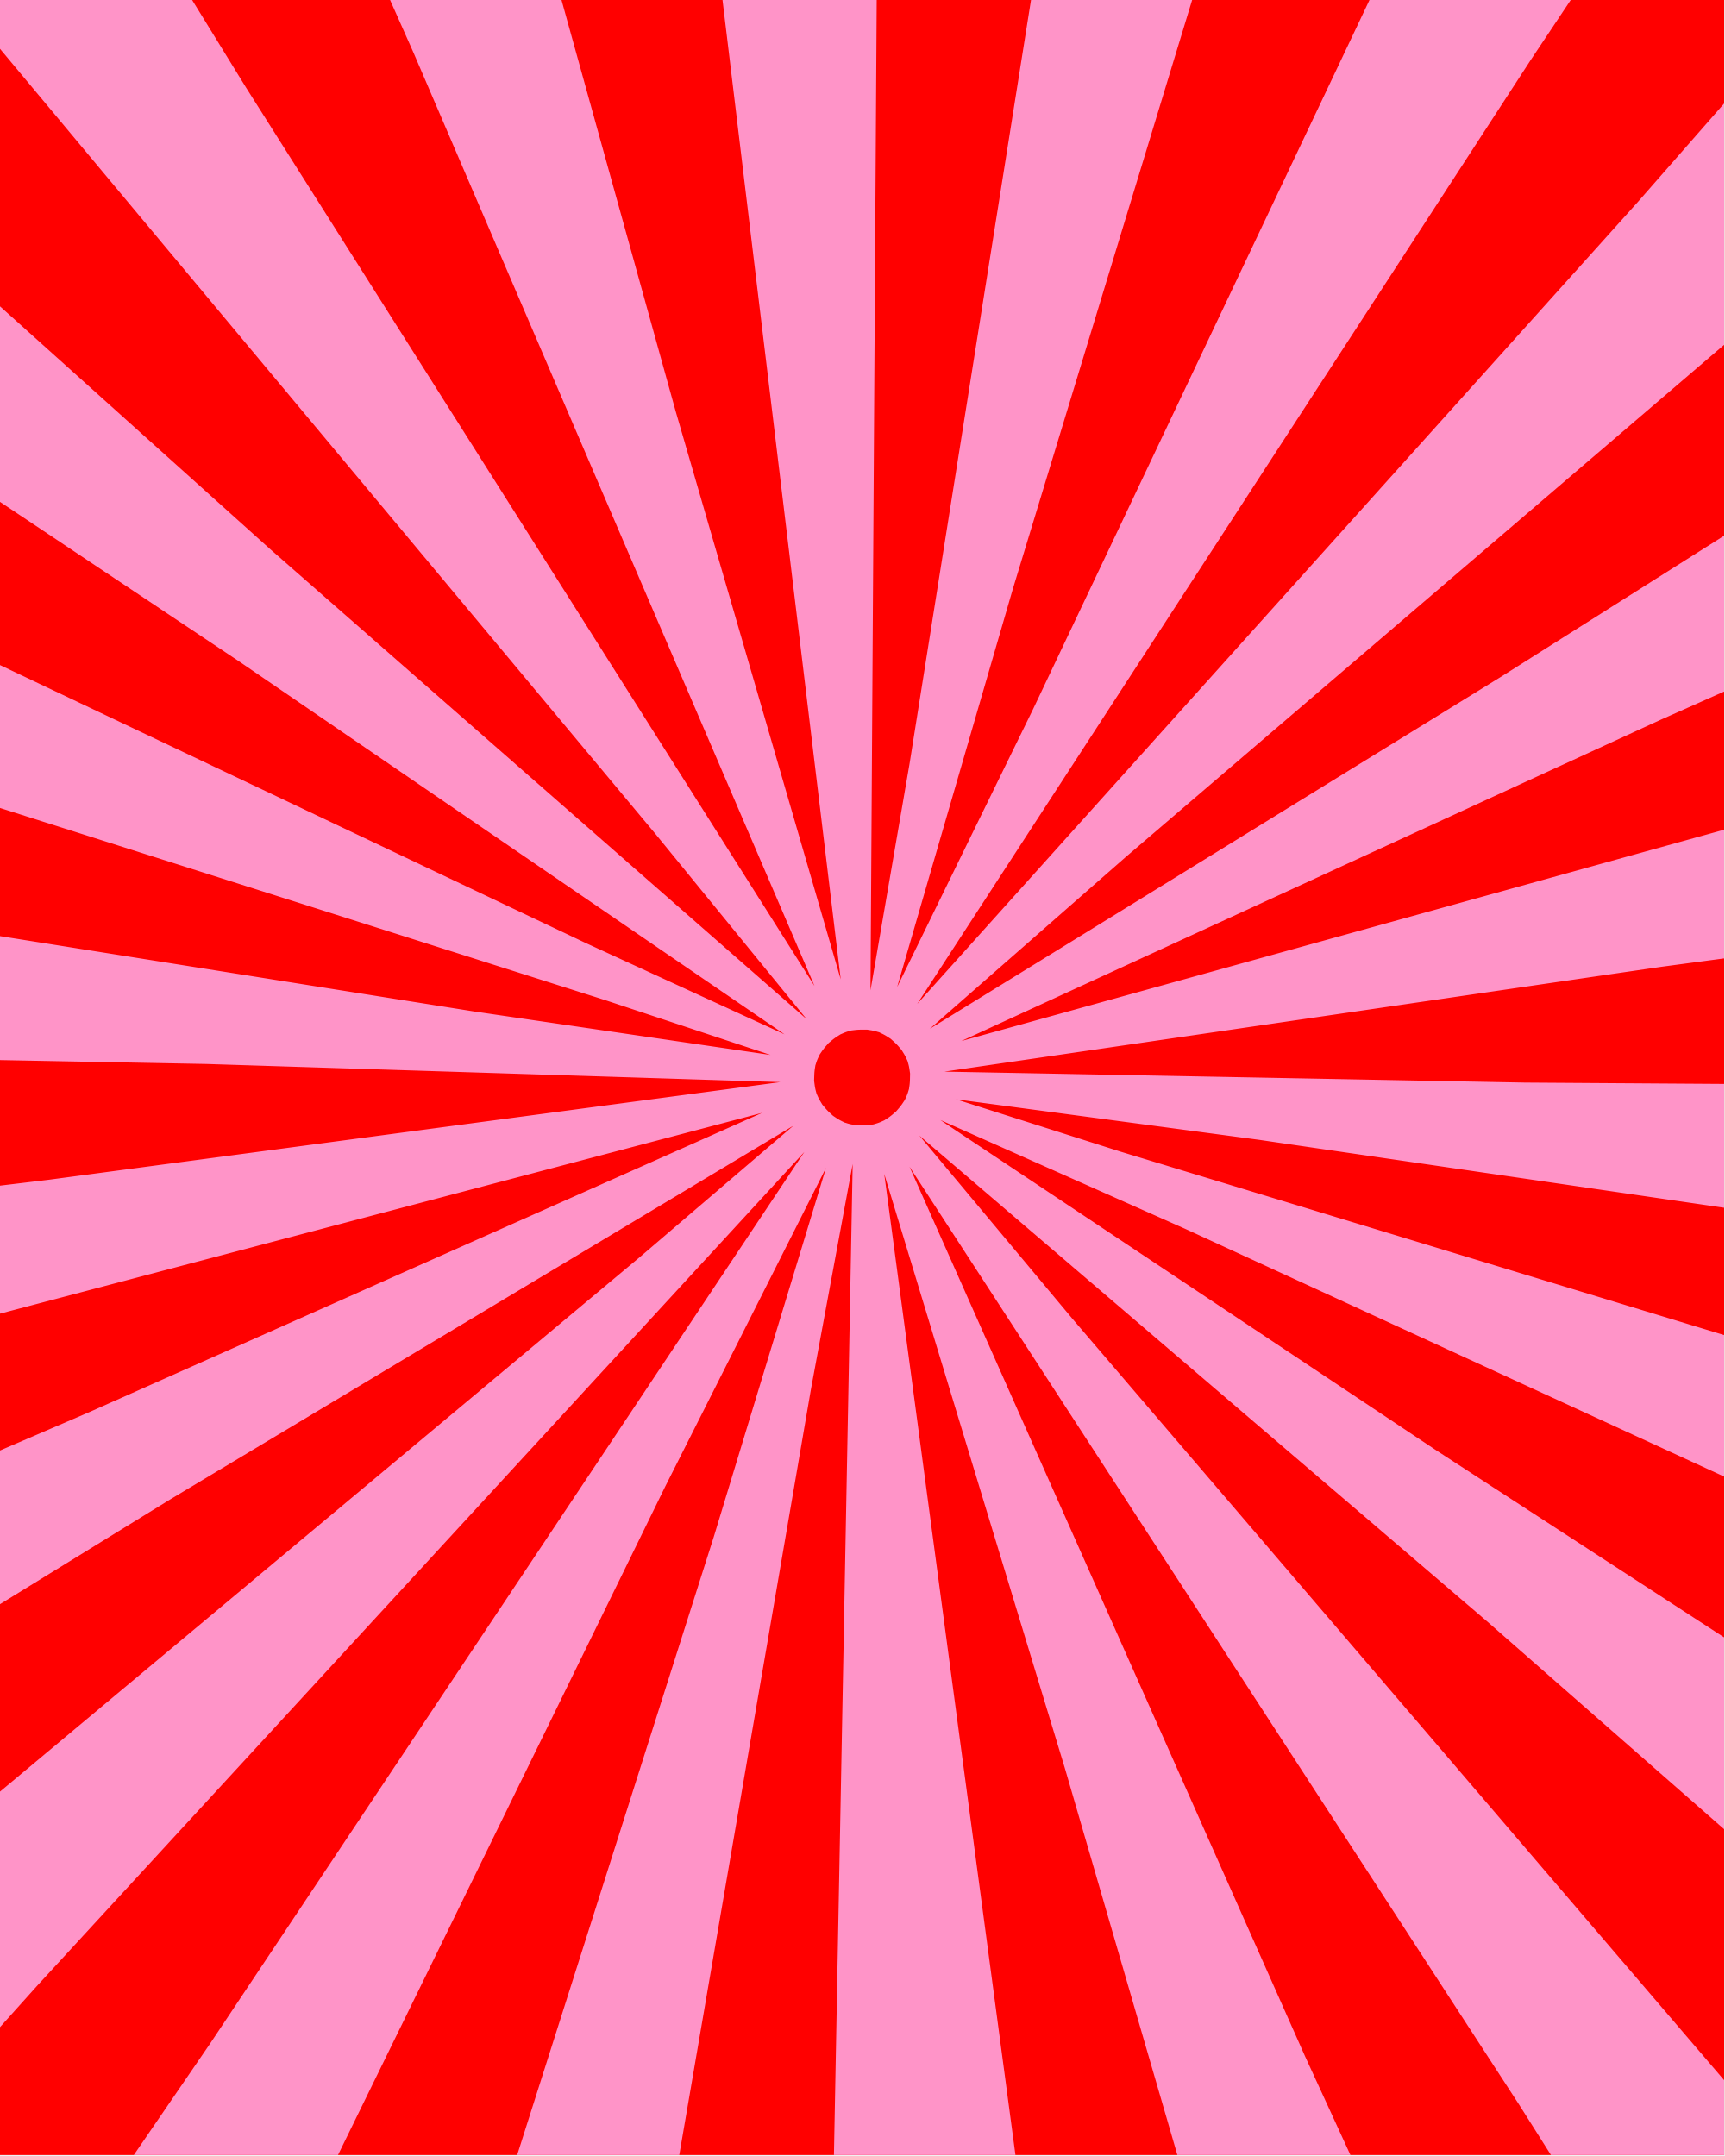
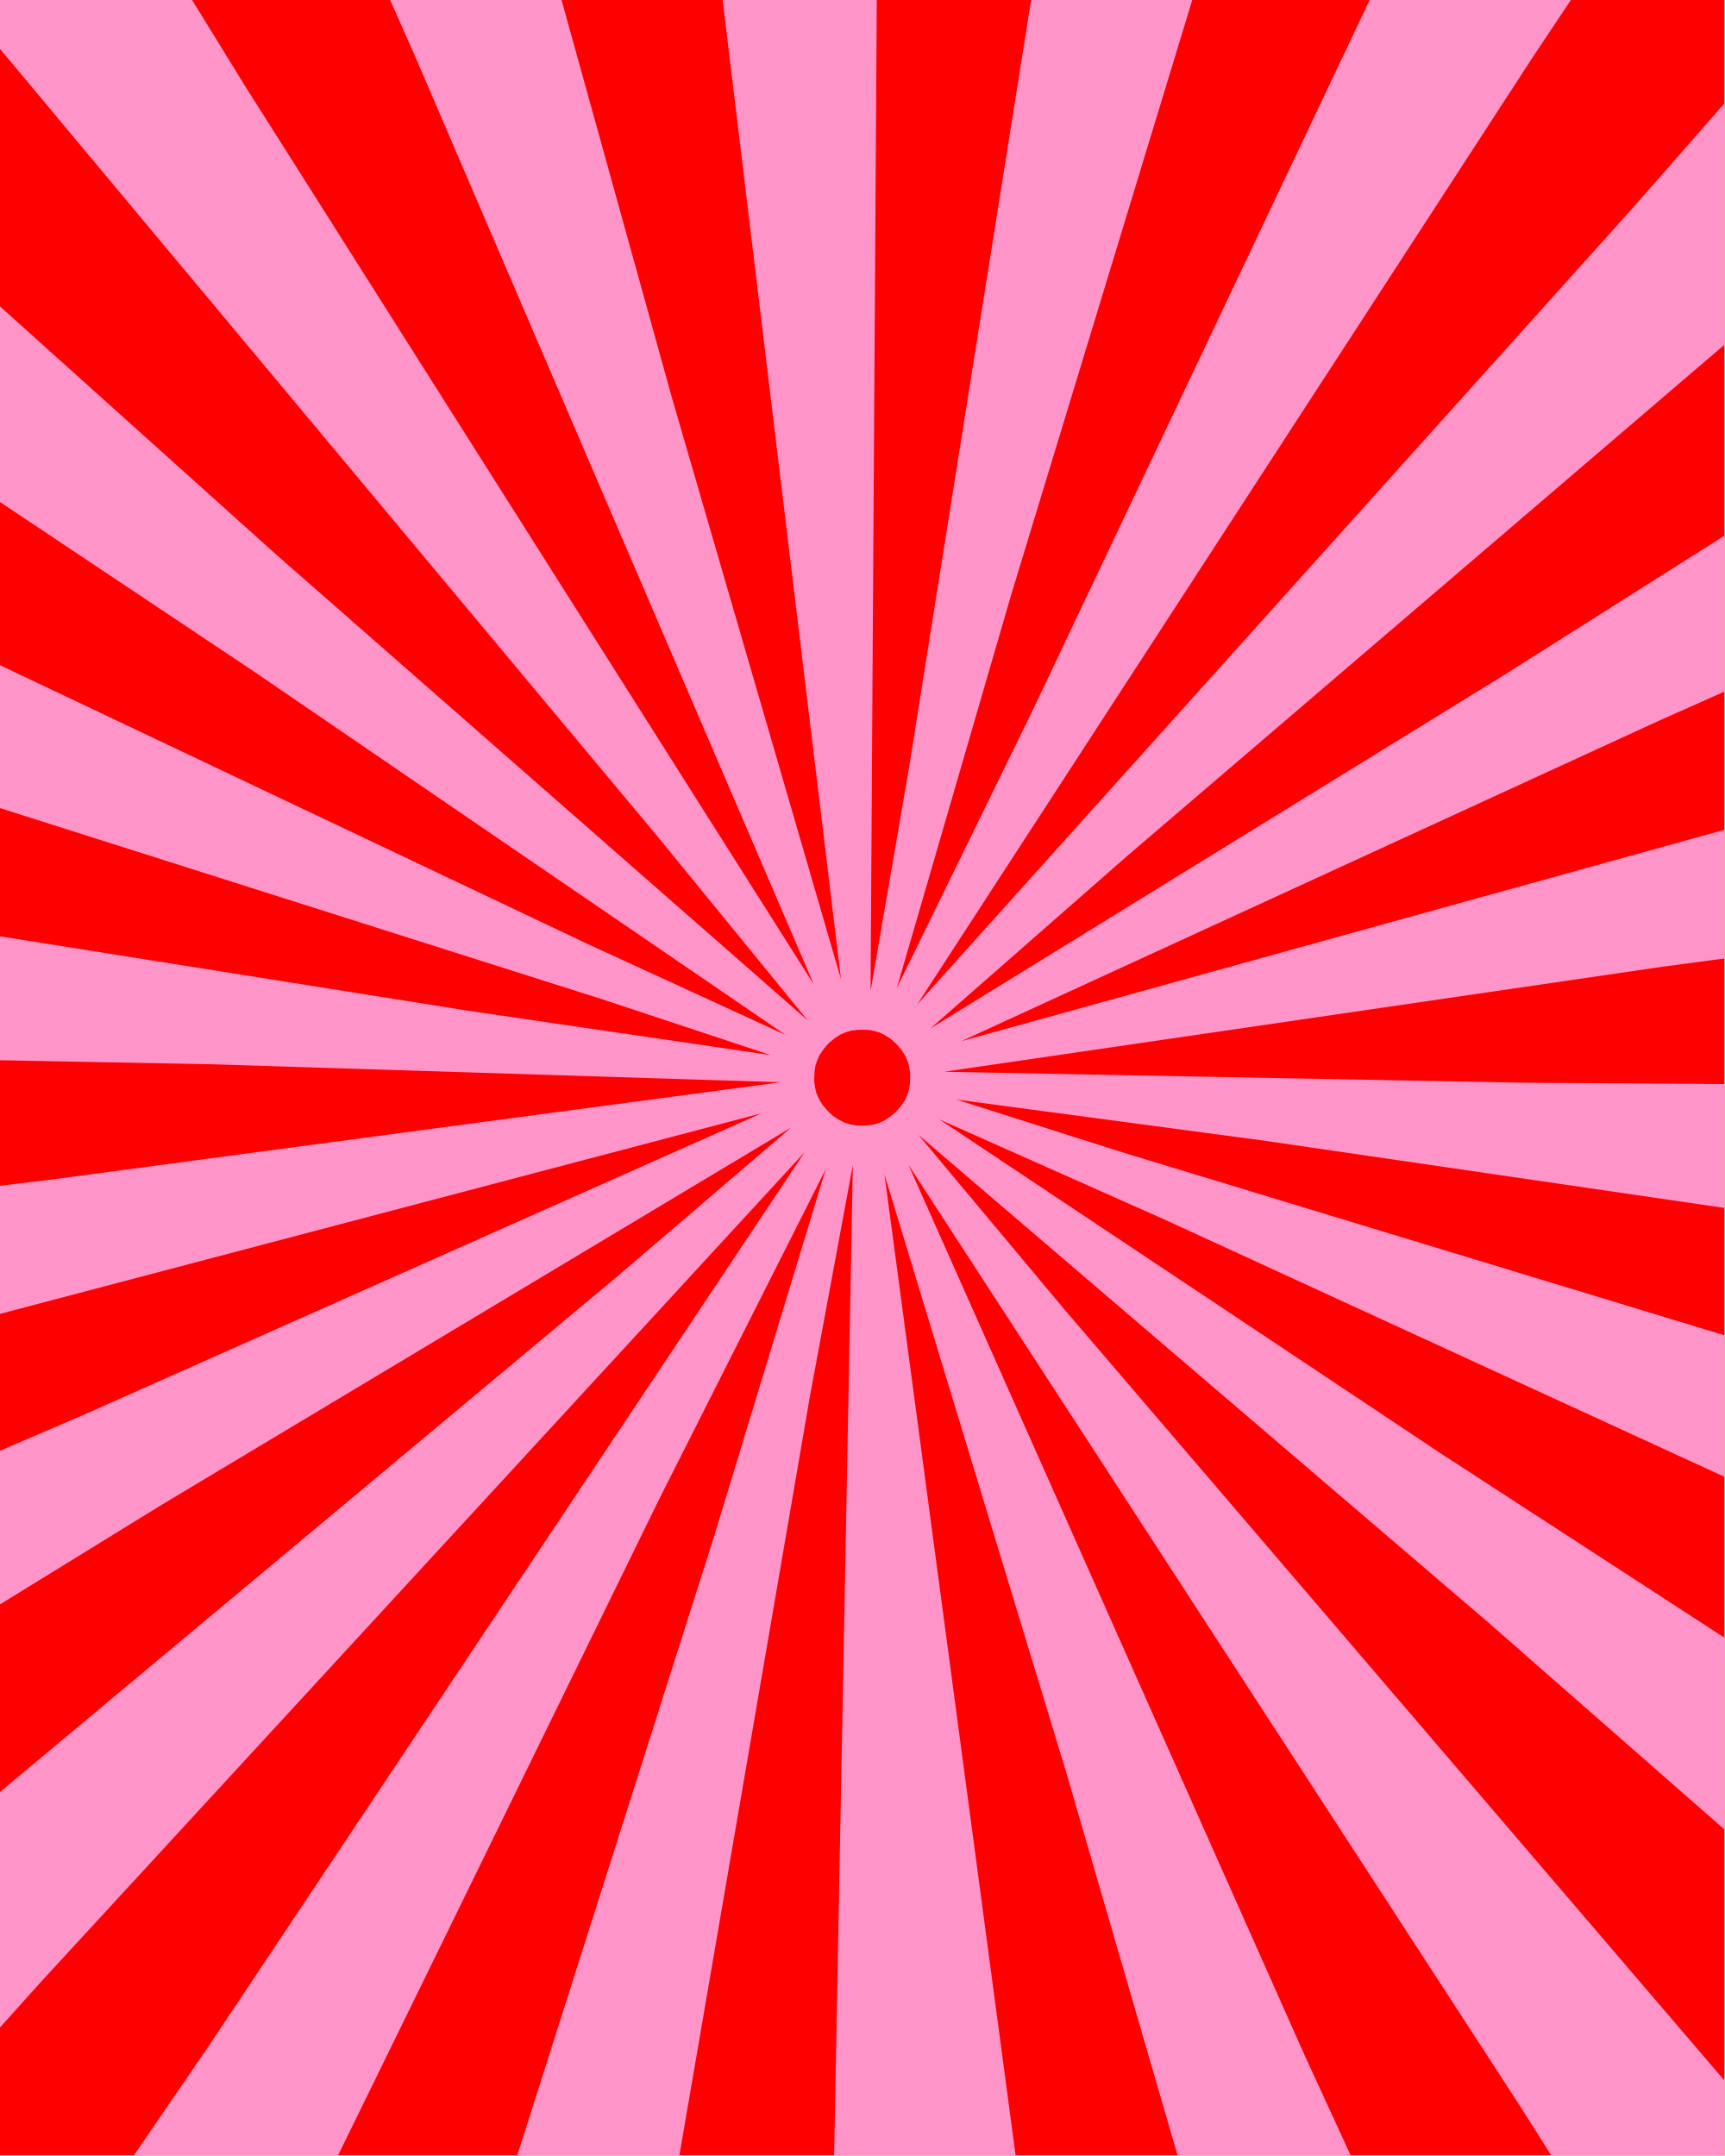
- <svg xmlns="http://www.w3.org/2000/svg" width="1330" height="1663" viewBox="0 0 1330 1663" fill="none">
+ <svg xmlns="http://www.w3.org/2000/svg" width="2069" height="2587" viewBox="0 0 2069 2587" fill="none">
  <g clip-path="url(#clip0_701_3819)">
-     <rect width="1329.79" height="1662.24" fill="#FF0000" />
-     <path d="M664.899 1791.52C1195.32 1791.52 1625.31 1361.54 1625.31 831.118C1625.31 300.7 1195.32 -129.289 664.899 -129.289C134.481 -129.289 -295.508 300.7 -295.508 831.118C-295.508 1361.54 134.481 1791.52 664.899 1791.52Z" stroke="#FF94C8" stroke-width="1846.94" stroke-miterlimit="10" stroke-dasharray="135.71 137.52" />
+     <rect width="2068.92" height="2586.15" fill="#FF0000" />
+     <path d="M1034.46 2787.28C1859.69 2787.28 2528.68 2118.3 2528.68 1293.06C2528.68 467.828 1859.69 -201.156 1034.46 -201.156C209.226 -201.156 -459.758 467.828 -459.758 1293.06C-459.758 2118.3 209.226 2787.28 1034.46 2787.28Z" stroke="#FF94C8" stroke-width="2873.5" stroke-miterlimit="10" stroke-dasharray="211.14 213.96" />
  </g>
  <defs>
    <clipPath id="clip0_701_3819">
-       <rect width="1329.79" height="1662.24" fill="white" />
+       <rect width="2068.92" height="2586.15" fill="white" />
    </clipPath>
  </defs>
</svg>
